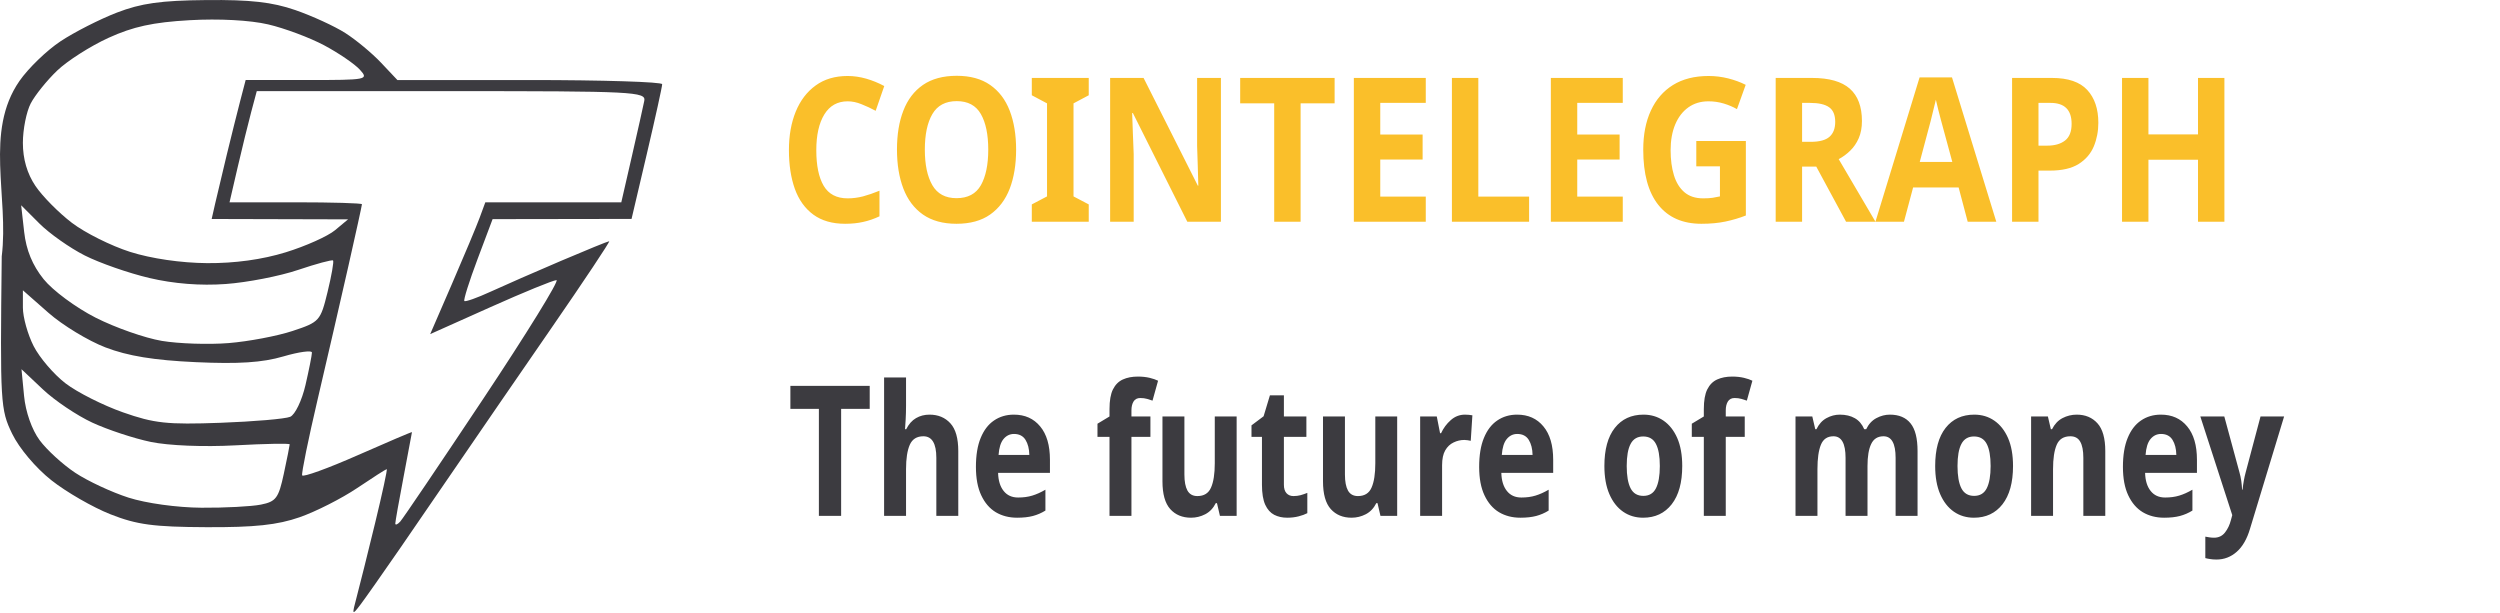
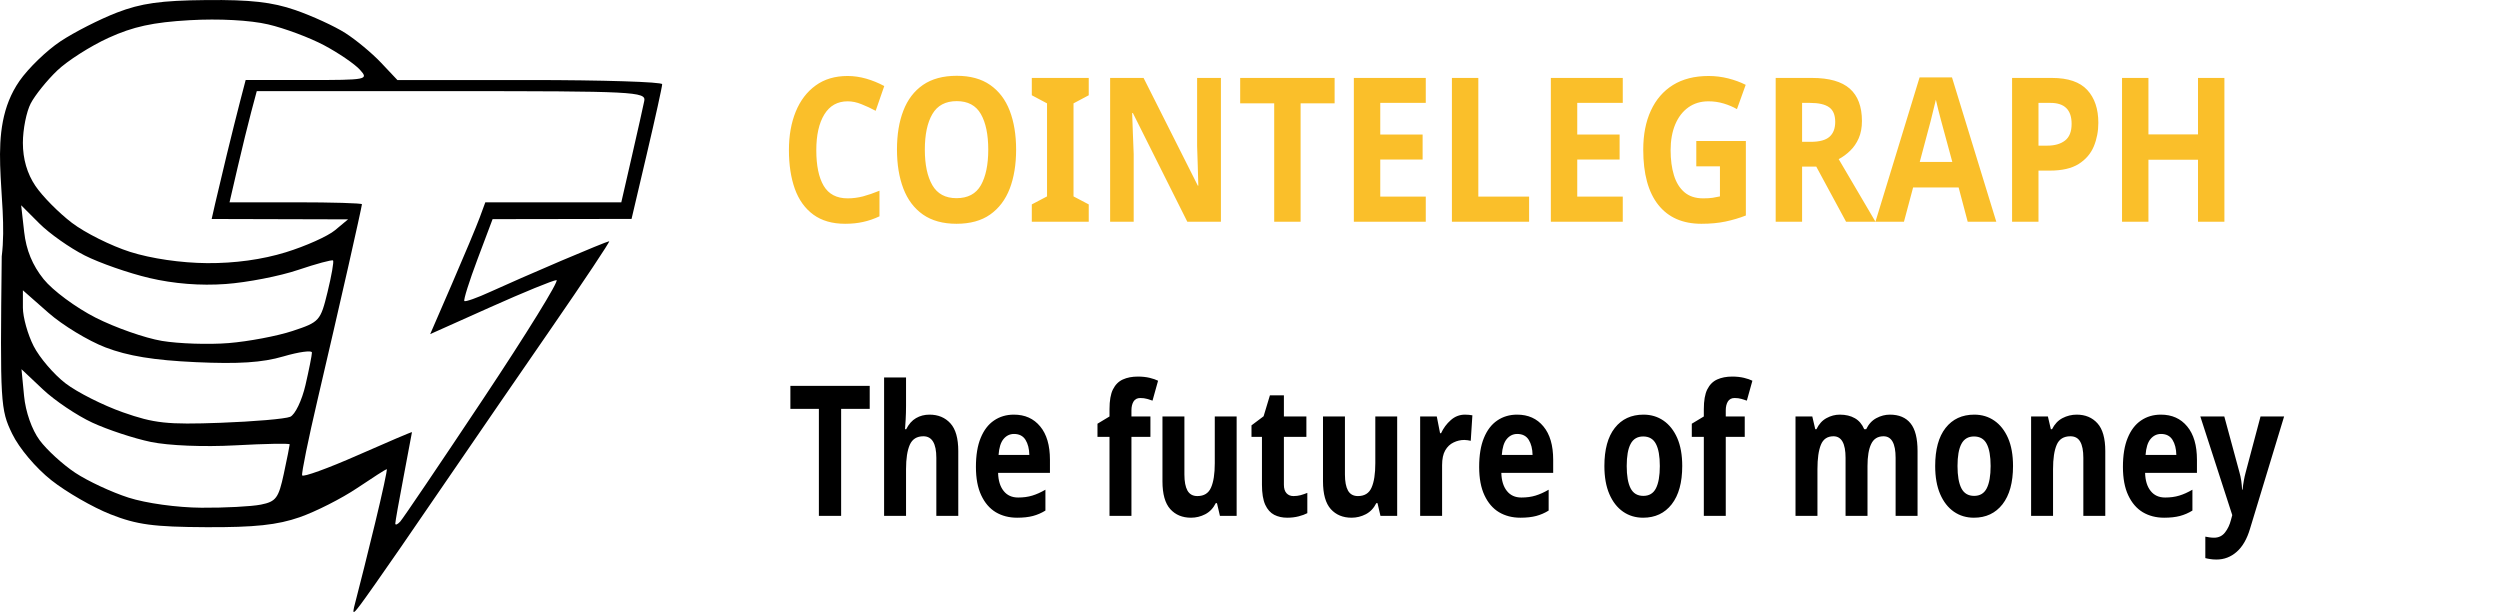
<svg xmlns="http://www.w3.org/2000/svg" width="126.935mm" height="31.077mm" viewBox="0 0 449.77 110.115" id="svg2" version="1.1">
  <defs id="defs4" />
  <g id="layer1" transform="translate(-760.2384,-227.7568)">
    <g id="g4390" transform="translate(15.15229,-131.3198)">
-       <path id="path4380" d="m 809.843,467.974 c -1.419,1.862 -1.46,1.759 -0.587,-1.5 0.515,-1.925 2.002,-7.888 3.305,-13.25 1.302,-5.362 2.25,-9.75 2.107,-9.75 -0.144,0 -2.54,1.533 -5.324,3.407 -2.785,1.874 -7.442,4.236 -10.35,5.25 -4,1.394 -8.087,1.83 -16.787,1.79 -9.515,-0.044 -12.493,-0.445 -17.252,-2.323 -3.164,-1.248 -7.944,-4.002 -10.624,-6.12 -2.806,-2.218 -5.798,-5.765 -7.057,-8.365 -2.111,-4.36 -2.175,-5.454 -1.876,-31.915 1.321,-10.743 -3.138,-22.428 3.19,-31.554 1.584,-2.285 4.912,-5.5 7.395,-7.144 2.483,-1.644 7.036,-3.963 10.119,-5.152 4.374,-1.687 7.912,-2.184 16.105,-2.262 7.922,-0.076 11.85,0.366 16,1.8 3.025,1.045 7.075,2.904 9,4.131 1.925,1.227 4.822,3.632 6.437,5.345 l 2.937,3.113 23.813,0 c 13.097,0 23.817,0.338 23.822,0.75 0.005,0.412 -1.233,6.034 -2.75,12.493 l -2.759,11.743 -12.5,0.02 -12.5,0.02 -2.708,7.196 c -1.49,3.958 -2.556,7.347 -2.371,7.533 0.186,0.186 2.304,-0.566 4.708,-1.671 2.404,-1.105 8.105,-3.6 12.669,-5.546 4.564,-1.946 8.472,-3.537 8.683,-3.537 0.212,0 -4.508,7.088 -10.487,15.75 -5.98,8.662 -13.262,19.251 -16.183,23.53 -2.921,4.279 -7.862,11.479 -10.98,16 -3.118,4.521 -6.355,9.12 -7.193,10.22 z m 7.237,-15.05 c 0.481,-0.522 7.237,-10.512 15.012,-22.2 7.775,-11.688 13.675,-21.25 13.111,-21.25 -0.564,0 -5.907,2.185 -11.874,4.856 l -10.849,4.856 3.948,-9.107 c 2.171,-5.009 4.403,-10.344 4.96,-11.857 l 1.012,-2.75 12.232,0 12.232,0 1.893,-8.25 c 1.041,-4.537 2.049,-9.037 2.24,-10 0.325,-1.64 -1.856,-1.75 -34.685,-1.75 l -35.031,0 -1.001,3.75 c -0.55,2.062 -1.653,6.562 -2.45,10 l -1.449,6.25 11.911,0 c 6.551,0 11.911,0.157 11.911,0.349 0,0.192 -1.11,5.254 -2.468,11.25 -1.357,5.996 -3.836,16.74 -5.508,23.876 -1.672,7.136 -2.924,13.279 -2.782,13.65 0.142,0.371 4.646,-1.261 10.008,-3.627 5.362,-2.366 9.75,-4.234 9.75,-4.15 -10e-5,0.084 -0.675,3.679 -1.5,7.99 -0.825,4.311 -1.5,8.113 -1.5,8.45 0,0.337 0.394,0.185 0.875,-0.338 z m -35.75,-2.504 c 4.194,0.03 9.005,-0.222 10.691,-0.56 2.723,-0.545 3.185,-1.165 4.125,-5.549 0.582,-2.715 1.059,-5.096 1.059,-5.292 0,-0.196 -4.388,-0.117 -9.75,0.177 -5.697,0.311 -12.037,0.056 -15.25,-0.615 -3.025,-0.631 -7.756,-2.194 -10.514,-3.472 -2.758,-1.278 -6.752,-3.963 -8.876,-5.967 l -3.862,-3.642 0.462,4.805 c 0.277,2.88 1.399,6.074 2.802,7.97 1.287,1.741 4.173,4.38 6.414,5.865 2.241,1.485 6.549,3.493 9.574,4.463 3.167,1.015 8.735,1.786 13.125,1.817 z m 3.375,-15.277 c 6.05,-0.221 11.715,-0.707 12.589,-1.08 0.874,-0.374 2.111,-2.942 2.75,-5.711 0.639,-2.767 1.161,-5.398 1.161,-5.845 0,-0.448 -2.322,-0.134 -5.159,0.698 -3.764,1.103 -8.023,1.381 -15.75,1.026 -7.527,-0.345 -12.224,-1.113 -16.238,-2.655 -3.106,-1.193 -7.718,-3.993 -10.25,-6.221 l -4.603,-4.052 0,3.125 c 0,1.719 0.87,4.831 1.934,6.916 1.064,2.085 3.651,5.105 5.75,6.71 2.099,1.605 6.741,3.947 10.316,5.204 5.639,1.983 7.957,2.232 17.5,1.884 z m 1.5,-14.341 c 3.575,-0.289 8.75,-1.269 11.5,-2.177 4.864,-1.607 5.036,-1.798 6.309,-7.009 0.72,-2.947 1.166,-5.501 0.991,-5.676 -0.175,-0.175 -3.014,0.591 -6.308,1.703 -3.294,1.112 -9.14,2.25 -12.991,2.529 -4.579,0.332 -9.34,-0.043 -13.76,-1.084 -3.717,-0.875 -8.95,-2.701 -11.628,-4.058 -2.678,-1.357 -6.344,-3.943 -8.147,-5.746 l -3.278,-3.278 0.542,4.808 c 0.368,3.265 1.49,5.987 3.495,8.483 1.638,2.039 5.808,5.125 9.364,6.931 3.526,1.791 8.887,3.67 11.912,4.177 3.025,0.507 8.425,0.685 12,0.396 z m -3.855,-14.385 c 4.975,0.036 9.917,-0.646 14.151,-1.953 3.579,-1.105 7.563,-2.89 8.855,-3.967 l 2.349,-1.957 -12.269,-0.033 -12.269,-0.033 0.623,-2.75 c 0.343,-1.512 1.279,-5.45 2.08,-8.75 0.801,-3.3 1.896,-7.688 2.434,-9.75 l 0.978,-3.75 11.116,0 c 10.759,0 11.063,-0.059 9.439,-1.853 -0.922,-1.019 -3.805,-2.99 -6.405,-4.379 -2.6,-1.389 -7.15,-3.089 -10.109,-3.778 -3.258,-0.758 -8.828,-1.056 -14.12,-0.754 -6.604,0.377 -10.174,1.154 -14.619,3.185 -3.234,1.478 -7.381,4.125 -9.216,5.883 -1.834,1.758 -3.972,4.411 -4.75,5.896 -0.778,1.485 -1.415,4.681 -1.415,7.102 0,2.915 0.764,5.535 2.261,7.757 1.244,1.846 4.192,4.828 6.551,6.627 2.359,1.799 7.079,4.155 10.489,5.236 3.796,1.203 9.163,1.986 13.844,2.021 z" style="fill:#3c3b40;fill-opacity:1" />
-       <text transform="scale(0.8990434,1.112293)" id="text4382" y="406.264" x="986.323" style="font-style:normal;font-weight:normal;font-size:29.445px;line-height:125%;font-family:sans-serif;letter-spacing:0px;word-spacing:0px;fill:#3c3b40;fill-opacity:1;stroke:none;stroke-width:1px;stroke-linecap:butt;stroke-linejoin:miter;stroke-opacity:1" xml:space="preserve">
-         <tspan style="font-style:normal;font-variant:normal;font-weight:bold;font-stretch:normal;font-family:sans-serif;-inkscape-font-specification:'sans-serif Bold';fill:#3c3b40;fill-opacity:1" y="406.264" x="986.323" id="tspan4384">The future of money</tspan>
+       <path id="path4380" d="m 809.843,467.974 c -1.419,1.862 -1.46,1.759 -0.587,-1.5 0.515,-1.925 2.002,-7.888 3.305,-13.25 1.302,-5.362 2.25,-9.75 2.107,-9.75 -0.144,0 -2.54,1.533 -5.324,3.407 -2.785,1.874 -7.442,4.236 -10.35,5.25 -4,1.394 -8.087,1.83 -16.787,1.79 -9.515,-0.044 -12.493,-0.445 -17.252,-2.323 -3.164,-1.248 -7.944,-4.002 -10.624,-6.12 -2.806,-2.218 -5.798,-5.765 -7.057,-8.365 -2.111,-4.36 -2.175,-5.454 -1.876,-31.915 1.321,-10.743 -3.138,-22.428 3.19,-31.554 1.584,-2.285 4.912,-5.5 7.395,-7.144 2.483,-1.644 7.036,-3.963 10.119,-5.152 4.374,-1.687 7.912,-2.184 16.105,-2.262 7.922,-0.076 11.85,0.366 16,1.8 3.025,1.045 7.075,2.904 9,4.131 1.925,1.227 4.822,3.632 6.437,5.345 l 2.937,3.113 23.813,0 c 13.097,0 23.817,0.338 23.822,0.75 0.005,0.412 -1.233,6.034 -2.75,12.493 l -2.759,11.743 -12.5,0.02 -12.5,0.02 -2.708,7.196 c -1.49,3.958 -2.556,7.347 -2.371,7.533 0.186,0.186 2.304,-0.566 4.708,-1.671 2.404,-1.105 8.105,-3.6 12.669,-5.546 4.564,-1.946 8.472,-3.537 8.683,-3.537 0.212,0 -4.508,7.088 -10.487,15.75 -5.98,8.662 -13.262,19.251 -16.183,23.53 -2.921,4.279 -7.862,11.479 -10.98,16 -3.118,4.521 -6.355,9.12 -7.193,10.22 z m 7.237,-15.05 c 0.481,-0.522 7.237,-10.512 15.012,-22.2 7.775,-11.688 13.675,-21.25 13.111,-21.25 -0.564,0 -5.907,2.185 -11.874,4.856 l -10.849,4.856 3.948,-9.107 c 2.171,-5.009 4.403,-10.344 4.96,-11.857 l 1.012,-2.75 12.232,0 12.232,0 1.893,-8.25 c 1.041,-4.537 2.049,-9.037 2.24,-10 0.325,-1.64 -1.856,-1.75 -34.685,-1.75 l -35.031,0 -1.001,3.75 c -0.55,2.062 -1.653,6.562 -2.45,10 l -1.449,6.25 11.911,0 c 6.551,0 11.911,0.157 11.911,0.349 0,0.192 -1.11,5.254 -2.468,11.25 -1.357,5.996 -3.836,16.74 -5.508,23.876 -1.672,7.136 -2.924,13.279 -2.782,13.65 0.142,0.371 4.646,-1.261 10.008,-3.627 5.362,-2.366 9.75,-4.234 9.75,-4.15 -10e-5,0.084 -0.675,3.679 -1.5,7.99 -0.825,4.311 -1.5,8.113 -1.5,8.45 0,0.337 0.394,0.185 0.875,-0.338 z m -35.75,-2.504 c 4.194,0.03 9.005,-0.222 10.691,-0.56 2.723,-0.545 3.185,-1.165 4.125,-5.549 0.582,-2.715 1.059,-5.096 1.059,-5.292 0,-0.196 -4.388,-0.117 -9.75,0.177 -5.697,0.311 -12.037,0.056 -15.25,-0.615 -3.025,-0.631 -7.756,-2.194 -10.514,-3.472 -2.758,-1.278 -6.752,-3.963 -8.876,-5.967 l -3.862,-3.642 0.462,4.805 c 0.277,2.88 1.399,6.074 2.802,7.97 1.287,1.741 4.173,4.38 6.414,5.865 2.241,1.485 6.549,3.493 9.574,4.463 3.167,1.015 8.735,1.786 13.125,1.817 z m 3.375,-15.277 c 6.05,-0.221 11.715,-0.707 12.589,-1.08 0.874,-0.374 2.111,-2.942 2.75,-5.711 0.639,-2.767 1.161,-5.398 1.161,-5.845 0,-0.448 -2.322,-0.134 -5.159,0.698 -3.764,1.103 -8.023,1.381 -15.75,1.026 -7.527,-0.345 -12.224,-1.113 -16.238,-2.655 -3.106,-1.193 -7.718,-3.993 -10.25,-6.221 l -4.603,-4.052 0,3.125 c 0,1.719 0.87,4.831 1.934,6.916 1.064,2.085 3.651,5.105 5.75,6.71 2.099,1.605 6.741,3.947 10.316,5.204 5.639,1.983 7.957,2.232 17.5,1.884 z m 1.5,-14.341 c 3.575,-0.289 8.75,-1.269 11.5,-2.177 4.864,-1.607 5.036,-1.798 6.309,-7.009 0.72,-2.947 1.166,-5.501 0.991,-5.676 -0.175,-0.175 -3.014,0.591 -6.308,1.703 -3.294,1.112 -9.14,2.25 -12.991,2.529 -4.579,0.332 -9.34,-0.043 -13.76,-1.084 -3.717,-0.875 -8.95,-2.701 -11.628,-4.058 -2.678,-1.357 -6.344,-3.943 -8.147,-5.746 l -3.278,-3.278 0.542,4.808 c 0.368,3.265 1.49,5.987 3.495,8.483 1.638,2.039 5.808,5.125 9.364,6.931 3.526,1.791 8.887,3.67 11.912,4.177 3.025,0.507 8.425,0.685 12,0.396 z m -3.855,-14.385 c 4.975,0.036 9.917,-0.646 14.151,-1.953 3.579,-1.105 7.563,-2.89 8.855,-3.967 l 2.349,-1.957 -12.269,-0.033 -12.269,-0.033 0.623,-2.75 c 0.343,-1.512 1.279,-5.45 2.08,-8.75 0.801,-3.3 1.896,-7.688 2.434,-9.75 l 0.978,-3.75 11.116,0 c 10.759,0 11.063,-0.059 9.439,-1.853 -0.922,-1.019 -3.805,-2.99 -6.405,-4.379 -2.6,-1.389 -7.15,-3.089 -10.109,-3.778 -3.258,-0.758 -8.828,-1.056 -14.12,-0.754 -6.604,0.377 -10.174,1.154 -14.619,3.185 -3.234,1.478 -7.381,4.125 -9.216,5.883 -1.834,1.758 -3.972,4.411 -4.75,5.896 -0.778,1.485 -1.415,4.681 -1.415,7.102 0,2.915 0.764,5.535 2.261,7.757 1.244,1.846 4.192,4.828 6.551,6.627 2.359,1.799 7.079,4.155 10.489,5.236 3.796,1.203 9.163,1.986 13.844,2.021 z" style="fill:#000000;fill-opacity:1" />
+       <text transform="scale(0.8990434,1.112293)" id="text4382" y="406.264" x="986.323" style="font-style:normal;font-weight:normal;font-size:29.445px;line-height:125%;font-family:sans-serif;letter-spacing:0px;word-spacing:0px;fill:#000000;fill-opacity:1;stroke:none;stroke-width:1px;stroke-linecap:butt;stroke-linejoin:miter;stroke-opacity:1" xml:space="preserve">
+         <tspan style="font-style:normal;font-variant:normal;font-weight:bold;font-stretch:normal;font-family:sans-serif;-inkscape-font-specification:'sans-serif Bold';fill:#000000;fill-opacity:1" y="406.264" x="986.323" id="tspan4384">The future of money</tspan>
      </text>
      <text transform="scale(0.9325628,1.072314)" id="text4386" y="372.06" x="949.209" style="font-style:normal;font-variant:normal;font-weight:bold;font-stretch:normal;font-size:33.78px;line-height:125%;font-family:sans-serif;-inkscape-font-specification:'sans-serif Bold';letter-spacing:0px;word-spacing:0px;fill:#fabf2a;fill-opacity:1;stroke:none;stroke-width:1px;stroke-linecap:butt;stroke-linejoin:miter;stroke-opacity:1;" xml:space="preserve">
        <tspan y="372.06" x="949.209" id="tspan4388">COINTELEGRAPH</tspan>
      </text>
    </g>
  </g>
</svg>
